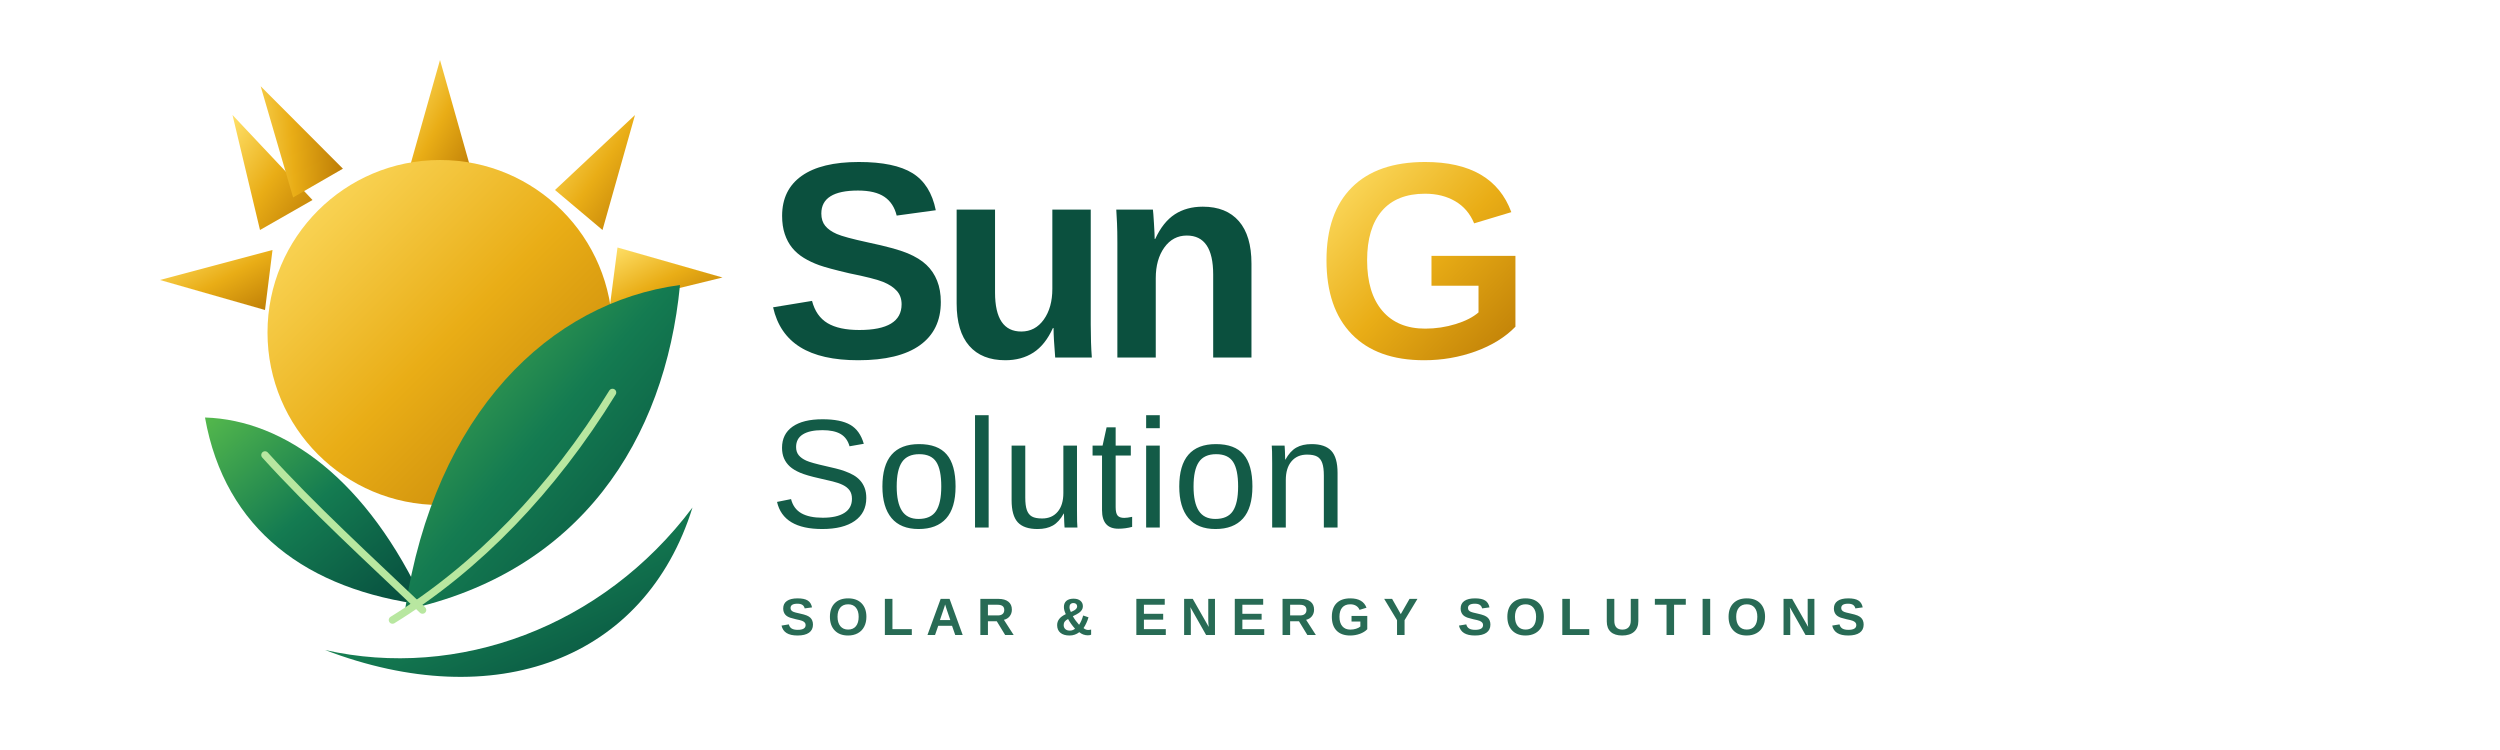
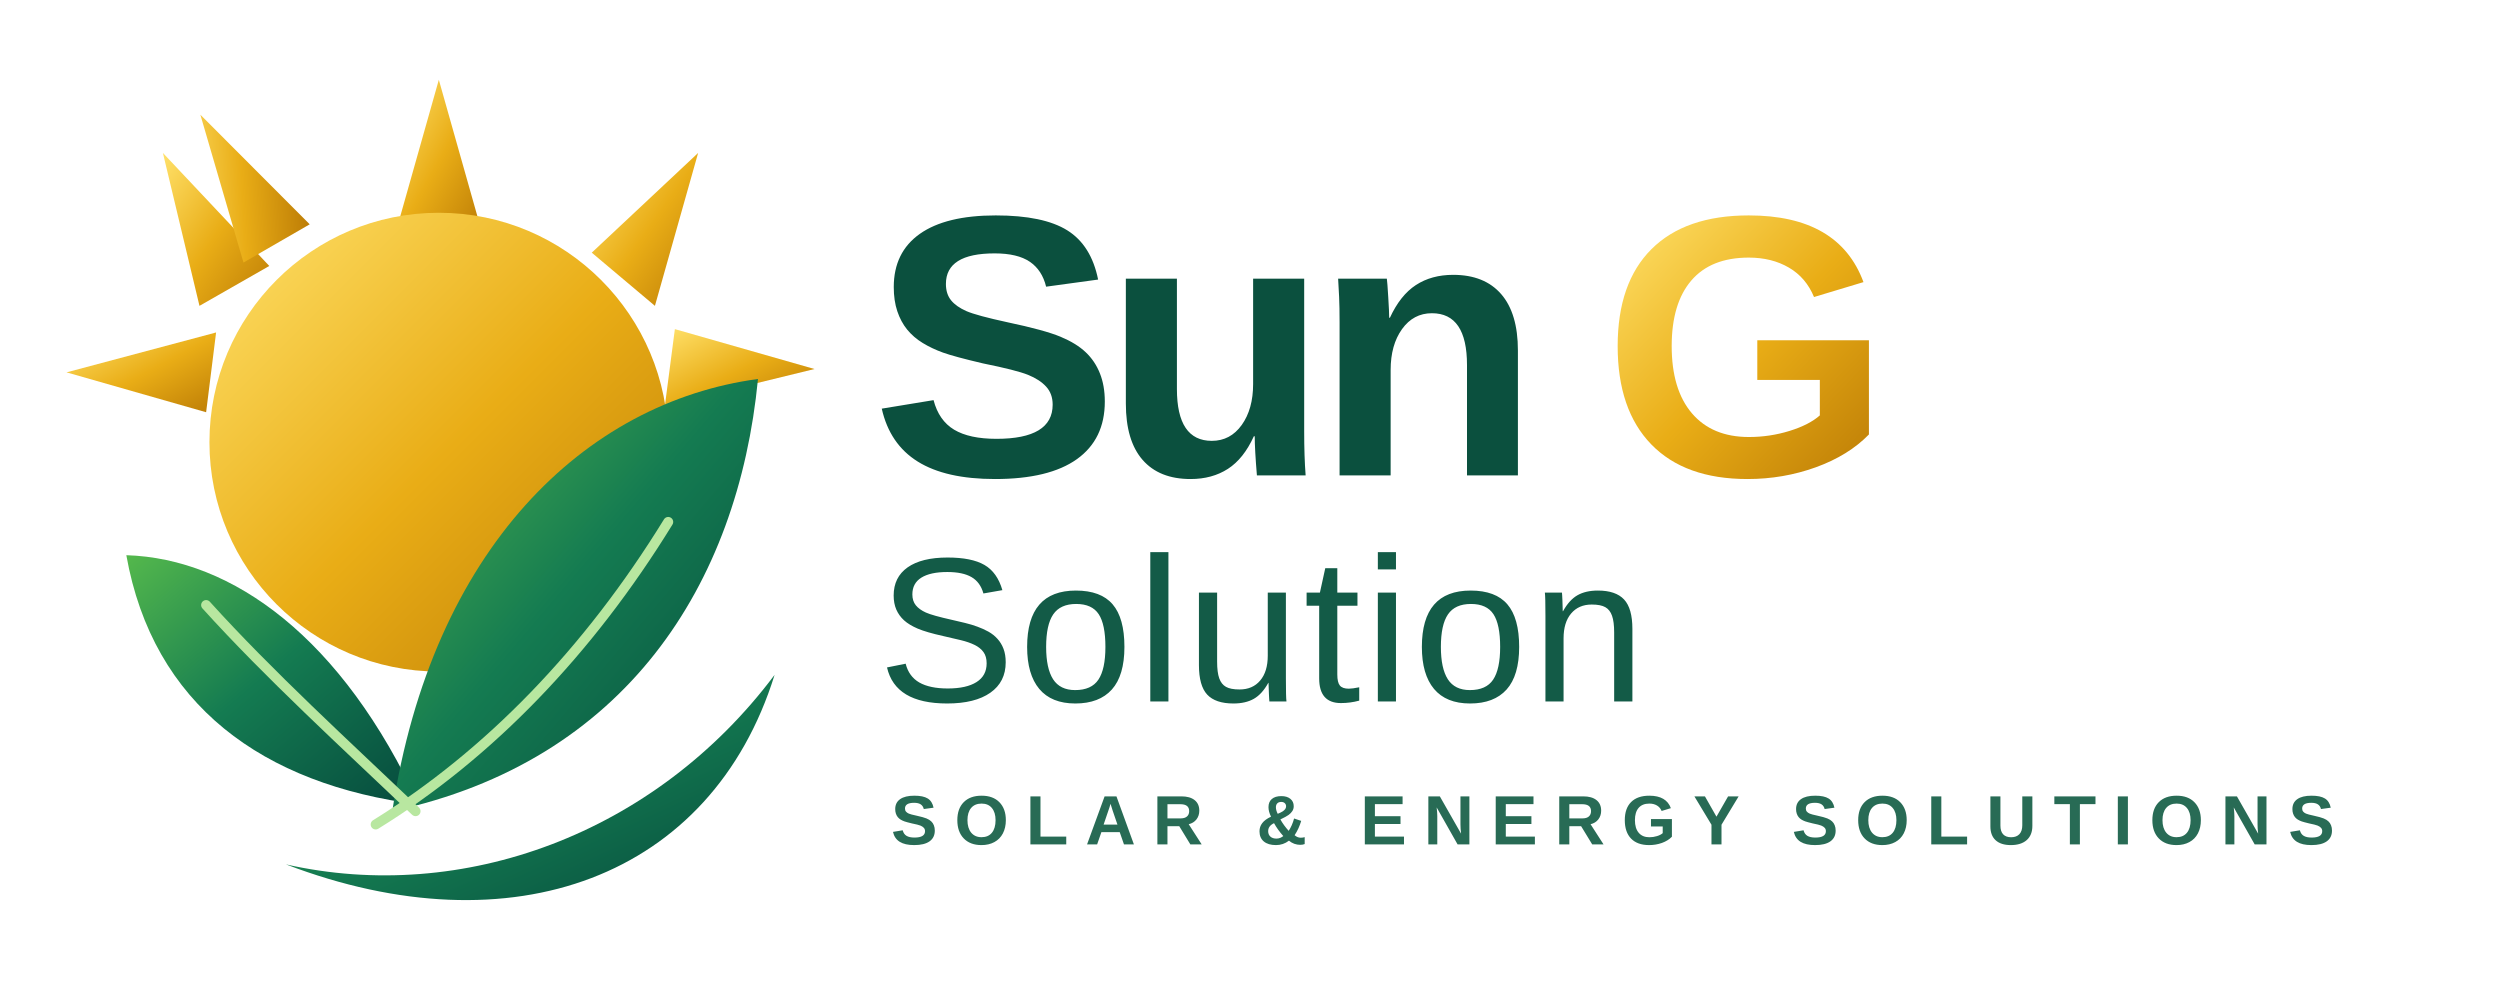
- <svg xmlns="http://www.w3.org/2000/svg" viewBox="0 0 1000 300" role="img" aria-labelledby="title desc">
+ <svg xmlns="http://www.w3.org/2000/svg" viewBox="8 0 752 300" role="img" aria-labelledby="title desc">
  <defs>
    <linearGradient id="gold" x1="0" y1="0" x2="1" y2="1">
      <stop offset="0" stop-color="#ffe16a" />
      <stop offset=".52" stop-color="#e9ad16" />
      <stop offset="1" stop-color="#bd7d06" />
    </linearGradient>
    <linearGradient id="leaf" x1="0" y1="0" x2="1" y2="1">
      <stop offset="0" stop-color="#54b84c" />
      <stop offset=".48" stop-color="#147b51" />
      <stop offset="1" stop-color="#064a3d" />
    </linearGradient>
  </defs>
-   <g transform="translate(64 22)">
+   <g transform="translate(28 22)">
    <g fill="url(#gold)">
      <path d="M112 2 125 48 99 48Z" />
      <path d="M190 24 177 70 158 54Z" />
      <path d="M225 89 180 100 183 77Z" />
      <path d="M29 24 61 58 40 70Z" />
      <path d="M0 90 45 78 42 102Z" />
      <path d="M68 4 80 49 57 49Z" transform="rotate(-30 70 60)" />
      <circle cx="112" cy="111" r="69" />
    </g>
    <path d="M18 145 C50 146 83 170 106 220 C59 214 26 190 18 145Z" fill="url(#leaf)" />
    <path d="M98 222 C110 143 156 99 208 92 C202 154 168 207 98 222Z" fill="url(#leaf)" />
    <path d="M93 226 C127 205 157 174 181 135" fill="none" stroke="#b8e7a0" stroke-width="3" stroke-linecap="round" />
    <path d="M105 222 C84 202 61 181 42 160" fill="none" stroke="#b8e7a0" stroke-width="3" stroke-linecap="round" />
    <path d="M66 238 C119 250 177 229 213 181 C194 242 134 264 66 238Z" fill="url(#leaf)" />
  </g>
-   <g transform="translate(36 0)" font-family="Arial, Helvetica, sans-serif">
+   <g font-family="Arial, Helvetica, sans-serif">
    <text x="270" y="143" font-size="112" font-weight="800" letter-spacing="-5" fill="#0b503e">Sun</text>
    <text x="490" y="143" font-size="112" font-weight="800" letter-spacing="-5" fill="url(#gold)">G</text>
    <text x="272" y="211" font-size="62" font-weight="400" letter-spacing="1" fill="#135b47">Solution</text>
    <text x="276" y="254" font-size="21" font-weight="600" letter-spacing="5.1" fill="#286b55">SOLAR &amp; ENERGY SOLUTIONS</text>
  </g>
</svg>
